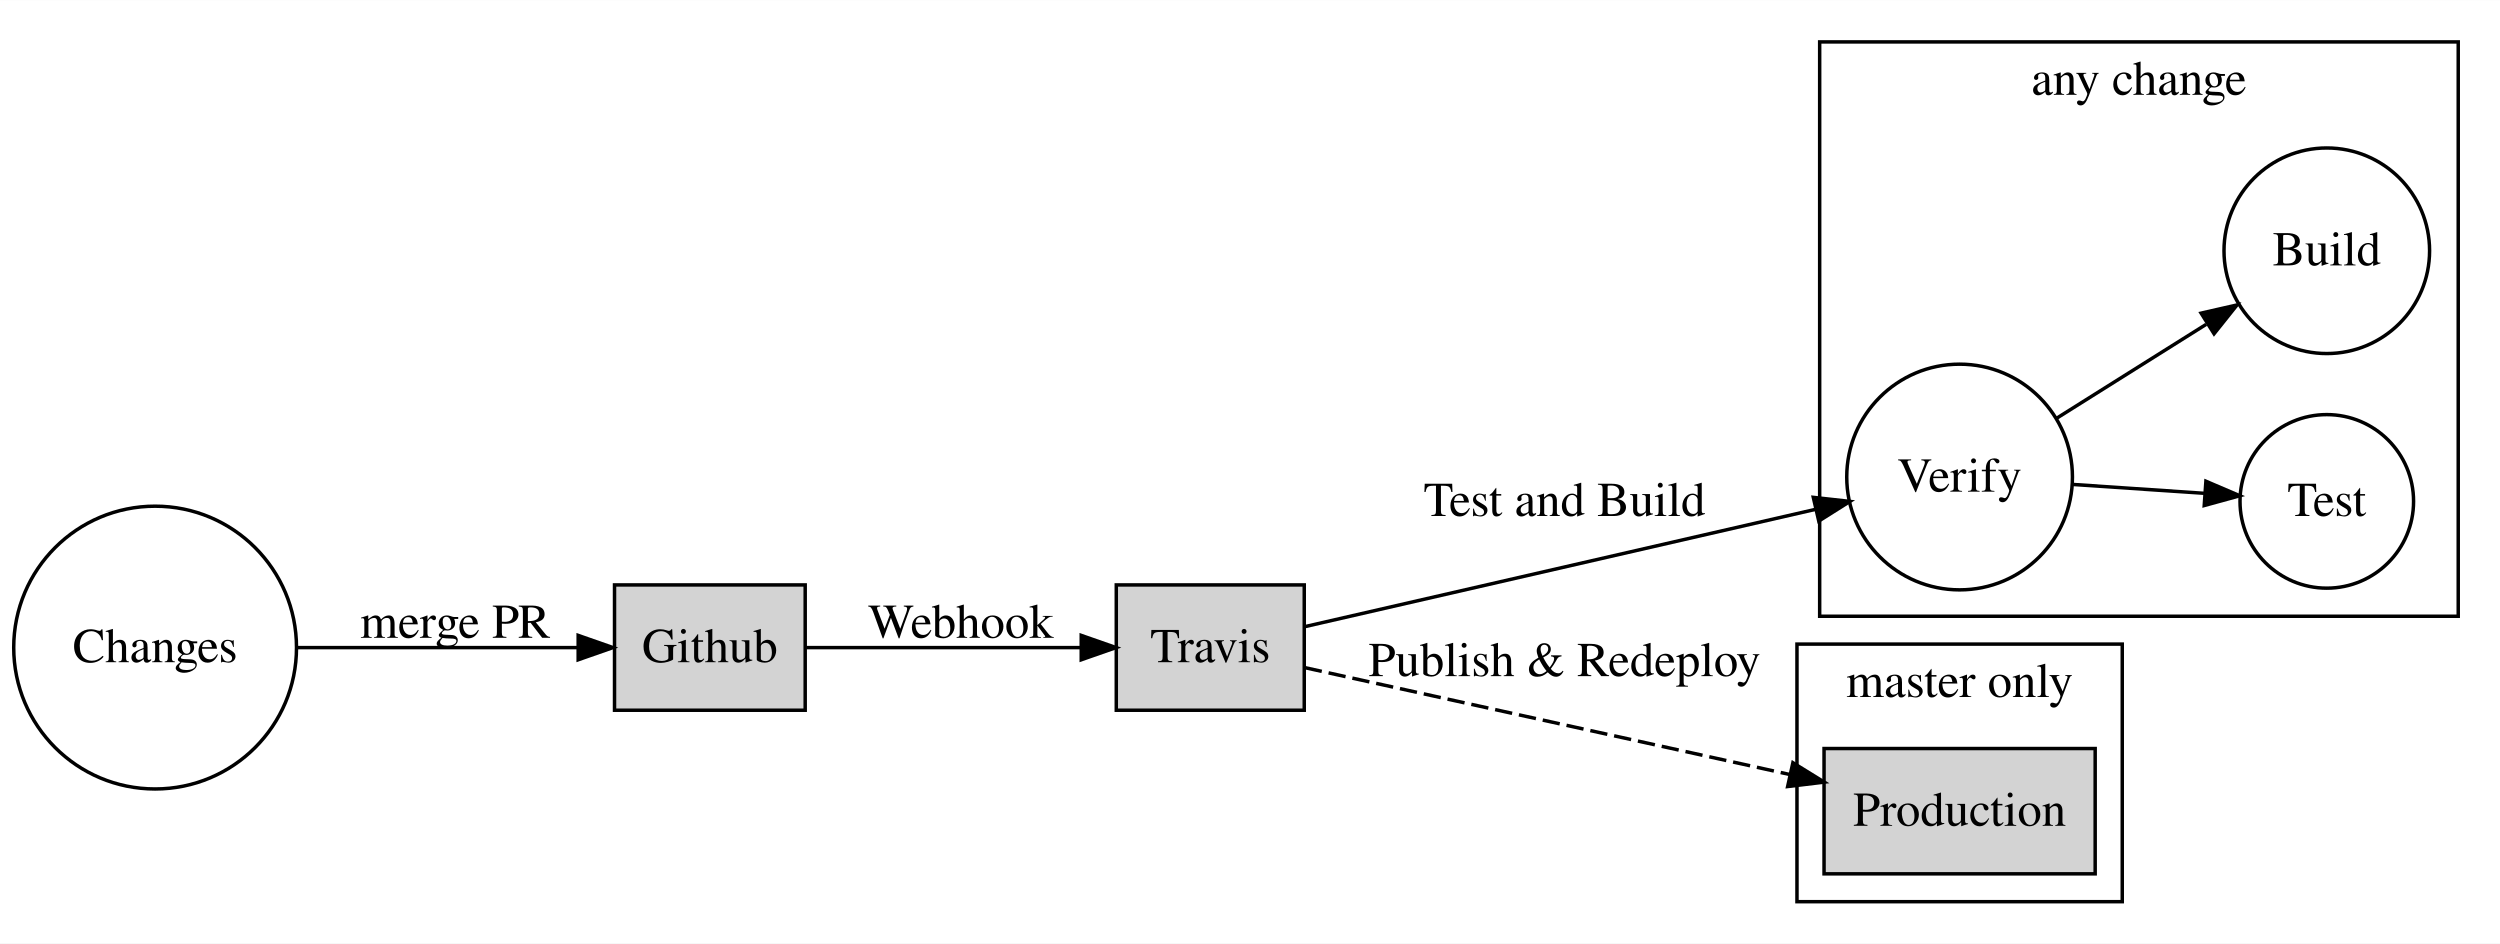
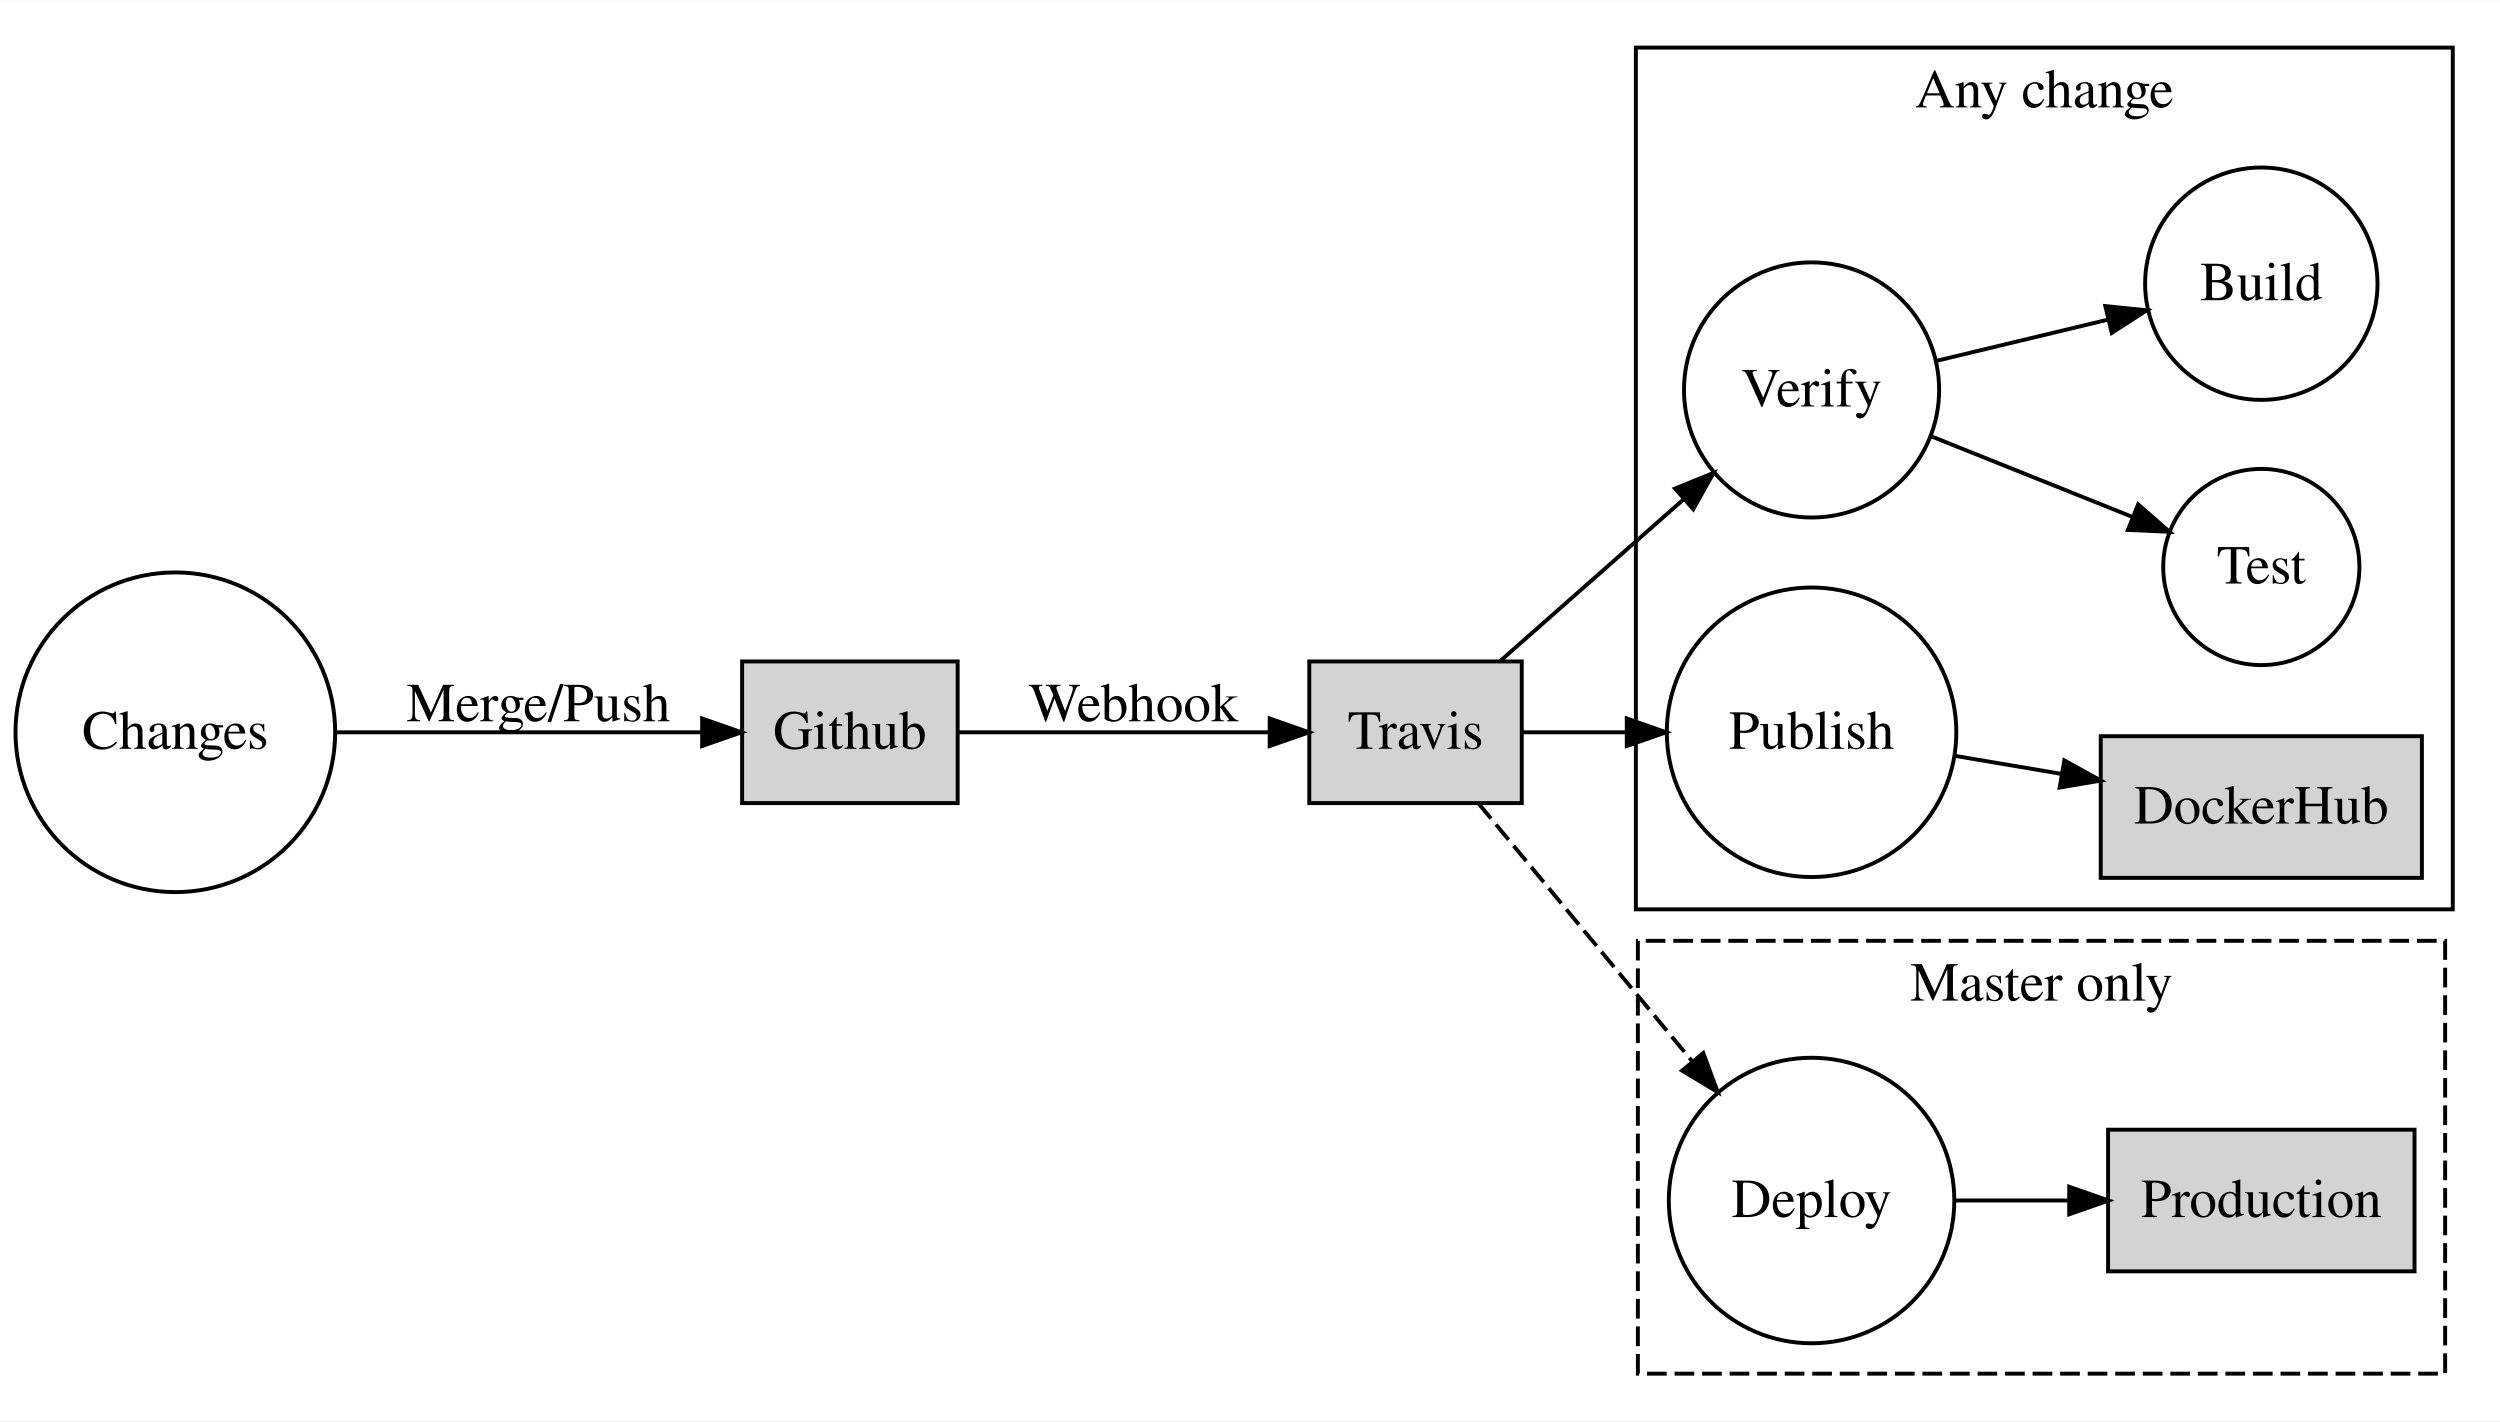
- <svg xmlns="http://www.w3.org/2000/svg" width="718pt" height="271pt" viewBox="0.00 0.00 718.21 271.00">
-   <g id="graph0" class="graph" transform="scale(1 1) rotate(0) translate(4 267)">
-     <polygon fill="white" stroke="transparent" points="-4,4 -4,-267 714.21,-267 714.21,4 -4,4" />
+ <svg xmlns="http://www.w3.org/2000/svg" width="635pt" height="361pt" viewBox="0.00 0.00 635.35 361.00">
+   <g id="graph0" class="graph" transform="scale(1 1) rotate(0) translate(4 357)">
+     <polygon fill="white" stroke="transparent" points="-4,4 -4,-357 631.35,-357 631.35,4 -4,4" />
    <g id="clust1" class="cluster">
-       <polygon fill="none" stroke="black" points="518.76,-90 518.76,-255 702.21,-255 702.21,-90 518.76,-90" />
-       <text text-anchor="middle" x="610.48" y="-239.8" font-family="Times,serif" font-size="14.00">any change</text>
+       <polygon fill="none" stroke="black" points="411.74,-126 411.74,-345 619.35,-345 619.35,-126 411.74,-126" />
+       <text text-anchor="middle" x="515.55" y="-329.8" font-family="Times,serif" font-size="14.00">Any change</text>
    </g>
    <g id="clust2" class="cluster">
-       <polygon fill="none" stroke="black" points="512.24,-8 512.24,-82 605.69,-82 605.69,-8 512.24,-8" />
-       <text text-anchor="middle" x="558.96" y="-66.8" font-family="Times,serif" font-size="14.00">master only</text>
+       <polygon fill="none" stroke="black" stroke-dasharray="5,2" points="412.25,-8 412.25,-118 617.41,-118 617.41,-8 412.25,-8" />
+       <text text-anchor="middle" x="514.83" y="-102.8" font-family="Times,serif" font-size="14.00">Master only</text>
    </g>
    <g id="node1" class="node">
-       <ellipse fill="none" stroke="black" cx="40.56" cy="-81" rx="40.62" ry="40.62" />
-       <text text-anchor="middle" x="40.56" y="-76.8" font-family="Times,serif" font-size="14.00">Changes</text>
+       <ellipse fill="none" stroke="black" cx="40.56" cy="-171" rx="40.62" ry="40.62" />
+       <text text-anchor="middle" x="40.56" y="-166.8" font-family="Times,serif" font-size="14.00">Changes</text>
+     </g>
+     <g id="node7" class="node">
+       <polygon fill="lightgrey" stroke="black" points="239.38,-189 184.6,-189 184.6,-153 239.38,-153 239.38,-189" />
+       <text text-anchor="middle" x="211.99" y="-166.8" font-family="Times,serif" font-size="14.00">Github</text>
+     </g>
+     <g id="edge1" class="edge">
+       <path fill="none" stroke="black" d="M81.28,-171C109.35,-171 146.69,-171 174.1,-171" />
+       <polygon fill="black" stroke="black" points="174.44,-174.5 184.44,-171 174.44,-167.5 174.44,-174.5" />
+       <text text-anchor="middle" x="132.83" y="-173.8" font-family="Times,serif" font-size="14.00">Merge/Push</text>
+     </g>
+     <g id="node2" class="node">
+       <ellipse fill="none" stroke="black" cx="456.39" cy="-258" rx="32.42" ry="32.42" />
+       <text text-anchor="middle" x="456.39" y="-253.8" font-family="Times,serif" font-size="14.00">Verify</text>
+     </g>
+     <g id="node3" class="node">
+       <ellipse fill="none" stroke="black" cx="570.69" cy="-213" rx="24.93" ry="24.93" />
+       <text text-anchor="middle" x="570.69" y="-208.8" font-family="Times,serif" font-size="14.00">Test</text>
+     </g>
+     <g id="edge4" class="edge">
+       <path fill="none" stroke="black" d="M486.6,-246.29C502.32,-240 521.72,-232.22 537.83,-225.77" />
+       <polygon fill="black" stroke="black" points="539.38,-228.92 547.36,-221.95 536.78,-222.42 539.38,-228.92" />
+     </g>
+     <g id="node4" class="node">
+       <ellipse fill="none" stroke="black" cx="570.69" cy="-285" rx="29.53" ry="29.53" />
+       <text text-anchor="middle" x="570.69" y="-280.8" font-family="Times,serif" font-size="14.00">Build</text>
+     </g>
+     <g id="edge5" class="edge">
+       <path fill="none" stroke="black" d="M487.78,-265.31C501.27,-268.55 517.28,-272.4 531.56,-275.83" />
+       <polygon fill="black" stroke="black" points="531.05,-279.31 541.59,-278.24 532.68,-272.5 531.05,-279.31" />
    </g>
    <g id="node5" class="node">
-       <polygon fill="lightgrey" stroke="black" points="227.32,-99 172.54,-99 172.54,-63 227.32,-63 227.32,-99" />
-       <text text-anchor="middle" x="199.93" y="-76.8" font-family="Times,serif" font-size="14.00">Github</text>
-     </g>
-     <g id="edge1" class="edge">
-       <path fill="none" stroke="black" d="M81.27,-81C106.02,-81 137.64,-81 161.87,-81" />
-       <polygon fill="black" stroke="black" points="162.1,-84.5 172.1,-81 162.1,-77.5 162.1,-84.5" />
-       <text text-anchor="middle" x="126.8" y="-83.8" font-family="Times,serif" font-size="14.00">merge PR</text>
-     </g>
-     <g id="node2" class="node">
-       <ellipse fill="none" stroke="black" cx="558.96" cy="-130" rx="32.42" ry="32.42" />
-       <text text-anchor="middle" x="558.96" y="-125.8" font-family="Times,serif" font-size="14.00">Verify</text>
-     </g>
-     <g id="node3" class="node">
-       <ellipse fill="none" stroke="black" cx="664.45" cy="-123" rx="24.93" ry="24.93" />
-       <text text-anchor="middle" x="664.45" y="-118.8" font-family="Times,serif" font-size="14.00">Test</text>
-     </g>
-     <g id="edge4" class="edge">
-       <path fill="none" stroke="black" d="M591.29,-127.88C603.26,-127.07 616.95,-126.15 629.18,-125.32" />
-       <polygon fill="black" stroke="black" points="629.72,-128.79 639.46,-124.62 629.24,-121.81 629.72,-128.79" />
-     </g>
-     <g id="node4" class="node">
-       <ellipse fill="none" stroke="black" cx="664.45" cy="-195" rx="29.53" ry="29.53" />
-       <text text-anchor="middle" x="664.45" y="-190.8" font-family="Times,serif" font-size="14.00">Build</text>
-     </g>
-     <g id="edge5" class="edge">
-       <path fill="none" stroke="black" d="M586.61,-146.74C599.78,-155.01 615.8,-165.07 629.81,-173.87" />
-       <polygon fill="black" stroke="black" points="628.34,-177.08 638.67,-179.43 632.06,-171.15 628.34,-177.08" />
+       <ellipse fill="none" stroke="black" cx="456.39" cy="-171" rx="36.79" ry="36.79" />
+       <text text-anchor="middle" x="456.39" y="-166.8" font-family="Times,serif" font-size="14.00">Publish</text>
    </g>
    <g id="node6" class="node">
-       <polygon fill="lightgrey" stroke="black" points="370.69,-99 316.69,-99 316.69,-63 370.69,-63 370.69,-99" />
-       <text text-anchor="middle" x="343.69" y="-76.8" font-family="Times,serif" font-size="14.00">Travis</text>
+       <polygon fill="lightgrey" stroke="black" points="611.5,-170 529.88,-170 529.88,-134 611.5,-134 611.5,-170" />
+       <text text-anchor="middle" x="570.69" y="-147.8" font-family="Times,serif" font-size="14.00">DockerHub</text>
+     </g>
+     <g id="edge7" class="edge">
+       <path fill="none" stroke="black" d="M492.61,-165.04C501.31,-163.57 510.78,-161.97 520.01,-160.4" />
+       <polygon fill="black" stroke="black" points="520.62,-163.85 529.9,-158.73 519.45,-156.95 520.62,-163.85" />
+     </g>
+     <g id="node8" class="node">
+       <polygon fill="lightgrey" stroke="black" points="382.74,-189 328.74,-189 328.74,-153 382.74,-153 382.74,-189" />
+       <text text-anchor="middle" x="355.74" y="-166.8" font-family="Times,serif" font-size="14.00">Travis</text>
    </g>
    <g id="edge2" class="edge">
-       <path fill="none" stroke="black" d="M227.59,-81C249.91,-81 281.96,-81 306.58,-81" />
-       <polygon fill="black" stroke="black" points="306.62,-84.5 316.62,-81 306.62,-77.5 306.62,-84.5" />
-       <text text-anchor="middle" x="272.03" y="-83.8" font-family="Times,serif" font-size="14.00">Webhook</text>
+       <path fill="none" stroke="black" d="M239.65,-171C261.97,-171 294.02,-171 318.63,-171" />
+       <polygon fill="black" stroke="black" points="318.68,-174.5 328.68,-171 318.68,-167.5 318.68,-174.5" />
+       <text text-anchor="middle" x="284.09" y="-173.8" font-family="Times,serif" font-size="14.00">Webhook</text>
    </g>
    <g id="edge3" class="edge">
-       <path fill="none" stroke="black" d="M370.84,-87.01C407.5,-95.43 474.5,-110.82 517.59,-120.72" />
-       <polygon fill="black" stroke="black" points="516.93,-124.16 527.46,-122.99 518.5,-117.34 516.93,-124.16" />
-       <text text-anchor="middle" x="445.46" y="-118.8" font-family="Times,serif" font-size="14.00">Test and Build</text>
-     </g>
-     <g id="node7" class="node">
-       <polygon fill="lightgrey" stroke="black" points="597.91,-52 520.02,-52 520.02,-16 597.91,-16 597.91,-52" />
-       <text text-anchor="middle" x="558.96" y="-29.8" font-family="Times,serif" font-size="14.00">Production</text>
+       <path fill="none" stroke="black" d="M377.18,-189.03C390.64,-200.89 408.52,-216.67 423.79,-230.13" />
+       <polygon fill="black" stroke="black" points="421.69,-232.94 431.5,-236.93 426.32,-227.69 421.69,-232.94" />
    </g>
    <g id="edge6" class="edge">
-       <path fill="none" stroke="black" stroke-dasharray="5,2" d="M370.84,-75.24C405.44,-67.61 467.07,-54.03 510.11,-44.55" />
-       <polygon fill="black" stroke="black" points="511.07,-47.92 520.08,-42.35 509.56,-41.08 511.07,-47.92" />
-       <text text-anchor="middle" x="445.46" y="-72.8" font-family="Times,serif" font-size="14.00">Publish &amp; Redeploy</text>
+       <path fill="none" stroke="black" d="M382.92,-171C391.05,-171 400.26,-171 409.33,-171" />
+       <polygon fill="black" stroke="black" points="409.43,-174.5 419.43,-171 409.43,-167.5 409.43,-174.5" />
+     </g>
+     <g id="node9" class="node">
+       <ellipse fill="none" stroke="black" cx="456.39" cy="-52" rx="36.28" ry="36.28" />
+       <text text-anchor="middle" x="456.39" y="-47.8" font-family="Times,serif" font-size="14.00">Deploy</text>
+     </g>
+     <g id="edge8" class="edge">
+       <path fill="none" stroke="black" stroke-dasharray="5,2" d="M371.73,-152.93C386.06,-135.63 408.09,-109.06 425.94,-87.53" />
+       <polygon fill="black" stroke="black" points="428.87,-89.48 432.55,-79.55 423.48,-85.01 428.87,-89.48" />
+     </g>
+     <g id="node10" class="node">
+       <polygon fill="lightgrey" stroke="black" points="609.63,-70 531.75,-70 531.75,-34 609.63,-34 609.63,-70" />
+       <text text-anchor="middle" x="570.69" y="-47.8" font-family="Times,serif" font-size="14.00">Production</text>
+     </g>
+     <g id="edge9" class="edge">
+       <path fill="none" stroke="black" d="M492.61,-52C501.88,-52 512.02,-52 521.83,-52" />
+       <polygon fill="black" stroke="black" points="521.87,-55.5 531.87,-52 521.87,-48.5 521.87,-55.5" />
    </g>
  </g>
</svg>
